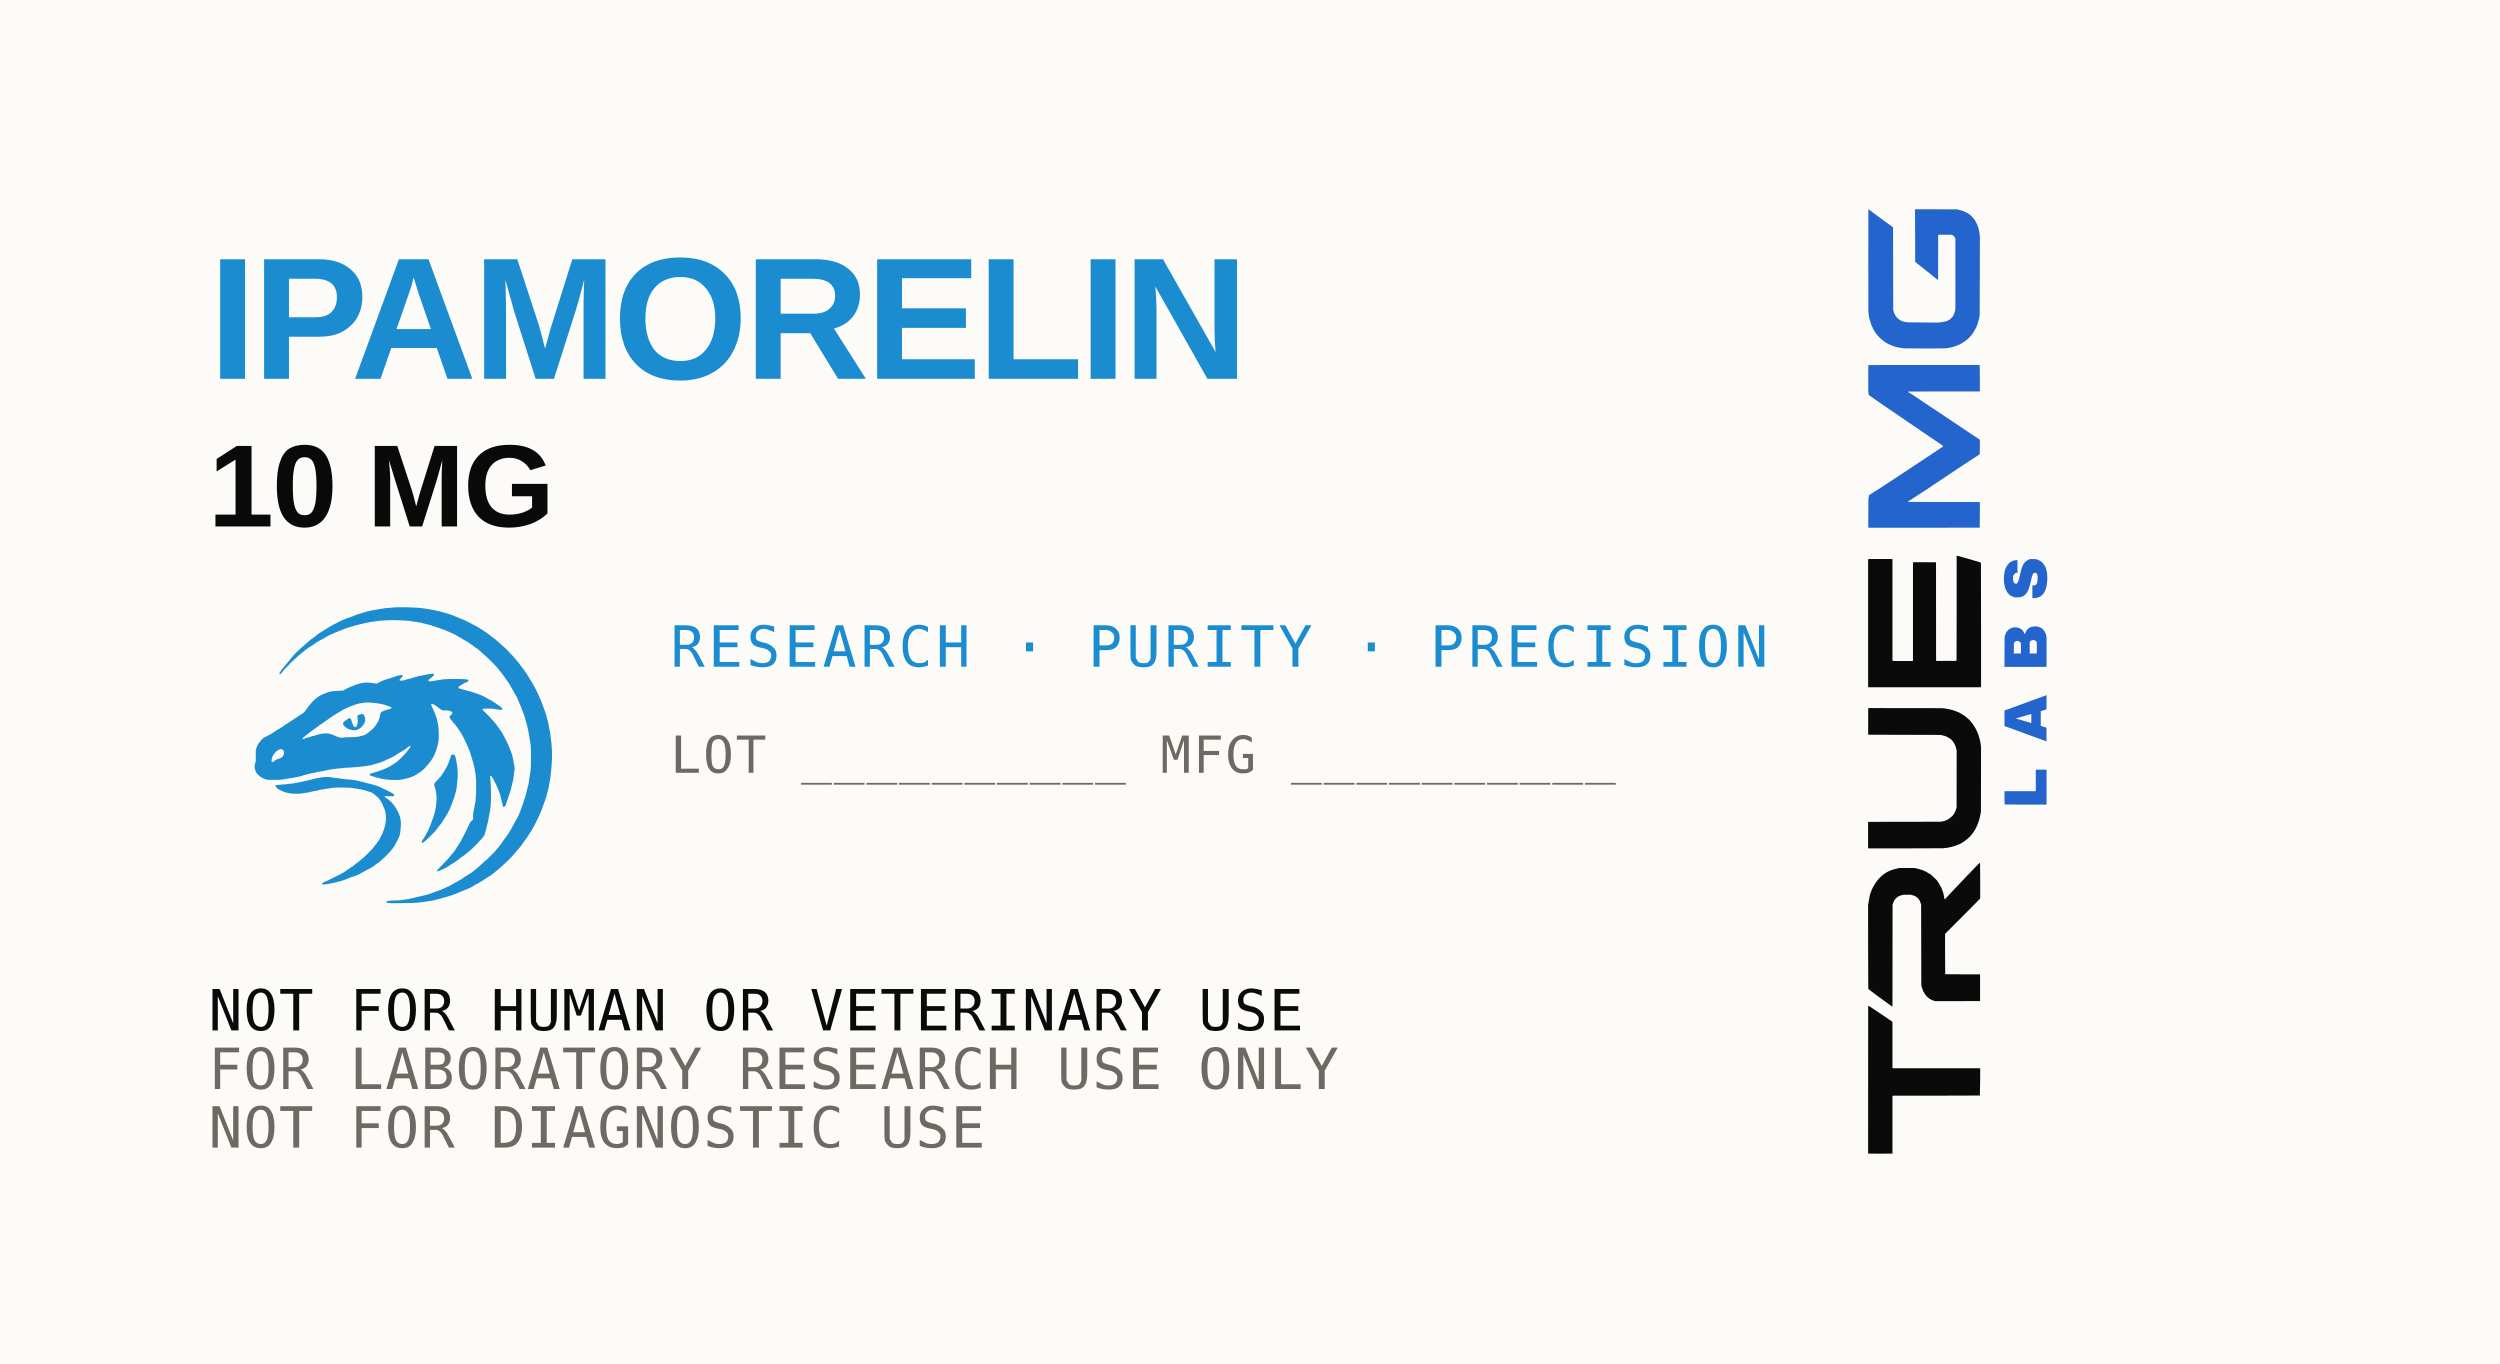
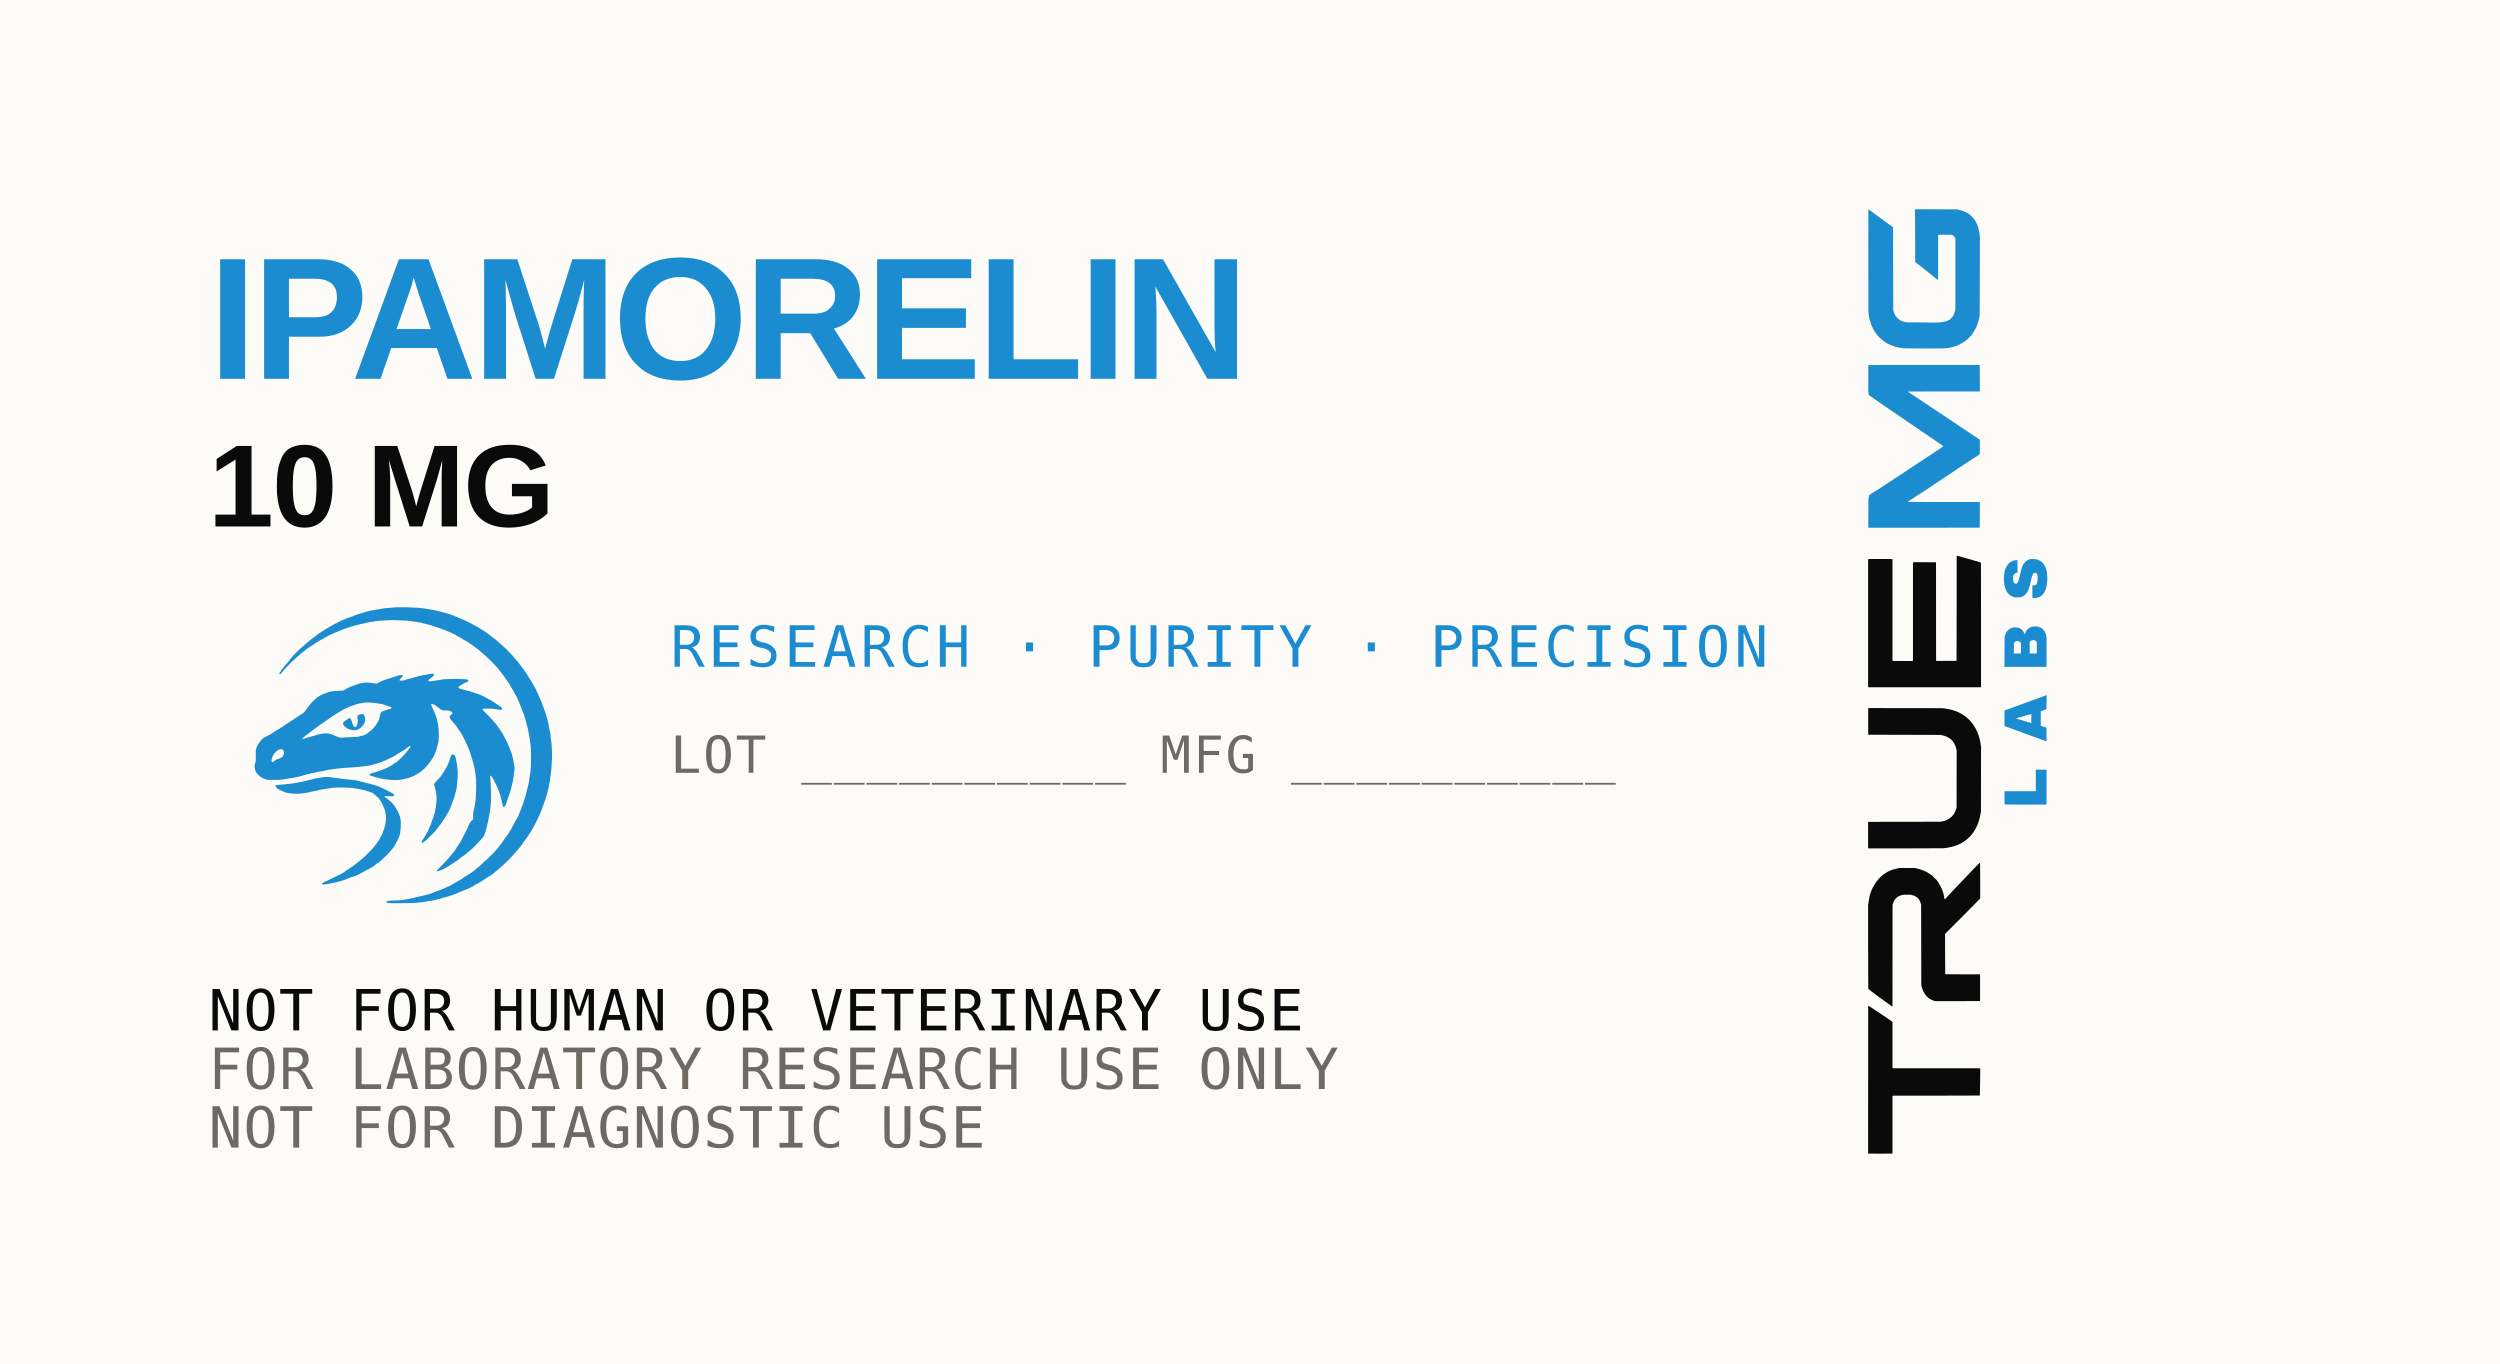
<svg xmlns="http://www.w3.org/2000/svg" width="66.0mm" height="36.0mm" viewBox="0 0 66.0 36.0">
  <rect x="0" y="0" width="66.0" height="36.0" fill="#FCFBF8" />
  <g transform="translate(49.30,30.50) rotate(-90) scale(0.004437)">
    <g transform="translate(0,681) scale(0.025,-0.025)" stroke="none">
      <g fill="#0A0A0B">
        <path d="M465 27020 l-58 -59 -15 -2770 c-8 -1524 0 -2802 18 -2841 l33 -70 6816 0 6815 0 61 -61 61 -61 -3 -10322 c-2 -5867 12 -10336 32 -10355 19 -18 1457 -45 3195 -61 l3160 -28 70 77 70 78 0 10325 0 10325 77 42 78 41 5439 0 5440 0 86 110 c125 160 843 1198 1065 1538 295 455 724 1099 1709 2569 l910 1356 -12 104 -12 103 -17488 9 -17488 9 -59 -58z" />
        <path d="M39653 27037 c-49 -18 -221 -200 -384 -405 -458 -576 -1855 -2468 -2161 -2925 -179 -268 -743 -1037 -1416 -1929 -166 -221 -278 -407 -266 -440 l22 -57 12086 -12 12086 -12 278 -88 c640 -203 1152 -536 1485 -965 307 -395 445 -712 569 -1304 l66 -320 0 -800 0 -800 -66 -300 c-181 -812 -569 -1408 -1152 -1768 -273 -168 -352 -202 -789 -341 l-351 -111 -9580 -21 -9580 -22 -300 -72 c-898 -215 -1753 -647 -2317 -1169 -555 -514 -833 -960 -1109 -1776 l-74 -220 -9 -5315 c-6 -2923 5 -5341 24 -5374 l33 -60 3113 -1 3113 0 48 65 47 66 6 4063 c3 2235 15 4080 27 4100 13 21 2011 36 4813 36 l4790 0 4138 -4134 c2275 -2274 4176 -4155 4224 -4180 l88 -46 3836 0 c2110 0 4003 12 4207 26 l369 26 19 50 c22 57 -449 537 -1427 1453 -693 648 -3219 3069 -3680 3525 -144 143 -513 492 -821 776 -307 284 -765 716 -1018 960 -460 444 -678 647 -1334 1239 l-350 316 13 64 12 65 180 30 c98 16 287 47 419 68 1108 179 2211 624 3280 1324 l560 366 620 626 620 626 263 400 c457 695 732 1203 890 1648 218 612 370 1114 408 1352 14 88 56 250 92 360 l67 200 0 1860 0 1860 -67 280 c-37 154 -105 451 -152 660 -425 1916 -1544 3522 -3281 4711 -1373 939 -2719 1447 -4380 1652 -176 22 -437 66 -580 99 l-260 59 -9960 -6 c-5478 -3 -9999 -20 -10047 -38z" />
        <path d="M73081 27003 l-41 -78 3 -8632 c2 -4748 18 -8831 36 -9073 101 -1383 432 -2698 970 -3860 66 -143 137 -296 156 -340 20 -44 107 -188 194 -320 88 -132 189 -294 225 -360 209 -379 985 -1283 1459 -1702 967 -852 2219 -1538 3517 -1926 650 -194 1101 -302 1480 -354 165 -23 381 -62 480 -87 l180 -46 7678 -14 7679 -14 341 41 c875 105 996 127 1782 328 1078 274 2363 850 3164 1418 90 64 252 177 360 252 187 130 549 429 780 644 172 160 902 995 1009 1154 55 80 204 315 333 521 129 206 275 440 325 520 50 80 106 181 125 225 20 44 83 188 142 320 184 414 294 707 421 1120 67 220 148 481 179 580 32 99 77 306 101 460 24 154 62 337 84 406 22 69 70 384 107 700 l66 574 11 8700 12 8700 -51 100 -50 100 -3067 0 -3067 0 -52 -52 -52 -52 -24 -8508 -24 -8508 -44 -260 c-110 -664 -270 -1122 -588 -1684 -416 -734 -817 -1122 -1520 -1473 -547 -273 -643 -308 -1159 -424 l-449 -100 -6776 10 -6776 11 -200 71 c-110 39 -290 99 -400 133 -249 78 -763 334 -1012 503 -573 388 -1285 1345 -1482 1993 -23 77 -72 239 -109 360 -36 121 -85 364 -108 540 l-41 320 -14 8515 -13 8515 -45 55 -46 55 -3073 0 -3074 0 -42 -77z" />
        <path d="M111470 27037 l-70 -41 0 -13357 0 -13356 77 -42 78 -41 14699 0 c8085 0 14727 11 14761 23 73 29 147 254 589 1797 45 154 107 361 140 460 63 190 147 481 240 830 105 394 171 630 288 1030 333 1138 450 1584 428 1620 l-25 40 -12447 1 c-6847 0 -12469 14 -12496 31 l-47 30 -13 2367 -12 2367 52 52 52 52 11644 8 11643 7 44 44 44 44 13 2601 14 2601 -64 97 -64 98 -11636 0 -11636 0 -65 65 -65 65 9 2319 10 2320 55 55 56 56 12035 0 12036 0 42 77 41 78 0 2733 0 2734 -61 88 -61 87 -15129 1 -15129 0 -70 -41z" />
      </g>
-       <g fill="#2365CD">
+       <g fill="#1C8CD0">
        <path d="M149428 26991 l-69 -51 0 -13193 c0 -7256 10 -13210 23 -13230 14 -22 1228 -37 3012 -37 l2990 0 48 48 48 48 0 8485 c0 4667 11 8496 24 8510 51 51 137 -27 250 -225 101 -177 300 -490 866 -1360 66 -102 354 -541 640 -976 286 -435 601 -923 700 -1084 99 -162 321 -503 493 -760 172 -256 505 -753 740 -1103 235 -350 445 -663 467 -695 22 -31 510 -762 1084 -1623 574 -861 1170 -1754 1324 -1985 154 -231 405 -609 558 -840 153 -231 503 -754 776 -1163 274 -408 516 -772 538 -808 22 -36 195 -296 384 -577 189 -282 556 -836 816 -1232 1081 -1646 1205 -1838 1541 -2380 75 -121 155 -233 178 -249 22 -17 800 -30 1727 -30 l1686 -1 119 135 c65 75 217 295 338 490 237 384 977 1507 1354 2055 228 331 2457 3644 2617 3889 44 67 699 1051 1456 2187 757 1135 1423 2135 1480 2222 180 274 1884 2825 1961 2936 156 223 1269 1899 1393 2098 72 114 250 393 396 620 l265 412 64 -13 65 -12 10 -8456 10 -8455 45 -54 45 -54 3045 1 c1675 0 3068 15 3097 33 l52 33 3 9997 c2 5498 1 11430 -2 13183 l-5 3187 -64 64 -64 64 -3106 -3 -3106 -4 -378 -57 -379 -56 -90 -91 c-86 -86 -510 -688 -1208 -1715 -174 -255 -384 -561 -468 -680 -84 -119 -276 -396 -427 -616 -151 -220 -458 -665 -682 -990 -1061 -1535 -1504 -2184 -2993 -4392 -102 -151 -291 -424 -420 -606 -395 -558 -1826 -2658 -2692 -3952 -243 -363 -534 -795 -646 -960 -362 -533 -933 -1370 -1216 -1780 -151 -220 -481 -706 -734 -1080 -645 -958 -666 -976 -803 -710 -42 83 -173 285 -290 450 -117 165 -304 439 -414 609 -110 170 -319 485 -464 700 -262 388 -699 1050 -1710 2591 -288 440 -580 881 -649 980 -69 99 -254 378 -411 620 -158 242 -361 548 -451 680 -281 410 -2516 3790 -2639 3990 -64 104 -235 365 -380 580 -145 214 -333 498 -417 630 -84 132 -354 546 -599 920 -245 374 -615 940 -823 1259 -207 318 -435 660 -505 760 -71 99 -211 316 -313 481 -101 165 -291 462 -420 660 -130 198 -296 457 -368 575 -72 117 -167 271 -211 341 -44 69 -139 228 -212 352 -169 288 -192 306 -474 358 -129 23 -333 61 -454 84 l-220 41 -3341 16 -3341 15 -70 -51z" />
        <path d="M200748 27015 c-12 -12 -199 -36 -415 -54 -432 -34 -1041 -135 -1353 -224 -1056 -300 -1666 -529 -2360 -890 -1428 -741 -2792 -2118 -3512 -3547 -409 -812 -663 -1509 -787 -2160 -25 -132 -70 -357 -100 -500 -79 -379 -135 -742 -162 -1060 -43 -494 -55 -9253 -14 -9700 56 -610 149 -1204 259 -1660 102 -419 325 -1132 377 -1200 16 -22 80 -166 140 -320 130 -331 384 -846 530 -1076 305 -481 394 -610 605 -874 491 -615 1084 -1182 1642 -1570 290 -202 1442 -860 1505 -860 28 0 101 -26 164 -59 200 -104 621 -251 1093 -383 253 -70 546 -153 651 -184 105 -31 330 -75 500 -97 170 -23 390 -53 489 -68 99 -14 4347 -33 9440 -40 l9260 -14 540 64 c656 78 1322 222 1791 386 457 161 1227 540 1629 803 397 259 1101 959 1378 1369 420 622 746 1395 972 2303 l125 500 14 4945 15 4946 -71 71 -71 71 -1581 -27 c-870 -14 -3652 -26 -6184 -26 l-4603 0 -358 -430 c-730 -878 -909 -1102 -1673 -2099 -240 -314 -558 -715 -706 -891 -148 -176 -383 -466 -523 -644 -337 -431 -699 -871 -887 -1081 -88 -98 -148 -202 -140 -243 l14 -72 5305 -10 5304 -10 53 -64 53 -63 2 -1507 2 -1506 -91 -224 c-110 -274 -304 -474 -603 -623 l-226 -113 -8400 4 -8400 4 -320 70 c-469 102 -882 246 -1179 409 l-261 145 -360 364 -361 364 -139 260 c-255 475 -361 834 -439 1480 -25 209 -65 499 -88 643 l-43 264 25 3744 25 3744 40 105 c22 58 40 190 41 293 1 337 223 944 505 1380 483 748 1297 1294 2194 1474 l240 48 9794 23 9795 22 117 140 c64 77 166 212 225 299 139 203 491 691 749 1038 529 712 1029 1396 1202 1646 106 153 235 331 287 397 354 447 648 839 1069 1427 120 168 302 408 403 532 l184 226 -13 87 -12 88 -12145 8 c-6680 5 -12155 -1 -12167 -13z" />
      </g>
    </g>
    <g transform="translate(2086.5,811.8) scale(1.209881)">
-       <g transform="translate(0,214) scale(0.025,-0.025)" fill="#2365CD" stroke="none">
+       <g transform="translate(0,214) scale(0.025,-0.025)" fill="#1C8CD0" stroke="none">
        <g transform="translate(0.0,0)">
          <path d="M27 8413 c-15 -14 -27 -1877 -27 -4140 l0 -4113 3440 0 3440 0 0 1060 0 1060 -2120 0 -2120 0 0 3080 0 3080 -1293 0 c-712 0 -1306 -12 -1320 -27z" />
        </g>
        <g transform="translate(-21015.9,0)">
          <path d="M36449 8370 c-16 -38 -696 -1897 -1510 -4130 l-1482 -4060 1338 -11 c735 -5 1345 -2 1355 8 10 10 94 267 186 571 l167 552 1453 0 1453 0 166 -560 166 -560 1408 -11 1408 -10 -54 150 c-226 634 -2882 7899 -2925 8001 l-54 130 -1523 0 -1524 0 -28 -70z m1733 -2892 c92 -340 278 -981 413 -1425 135 -444 245 -826 245 -850 l0 -43 -880 0 -880 0 0 35 c0 20 118 428 261 908 144 480 325 1099 402 1375 77 276 150 534 162 574 12 40 41 66 65 58 l43 -14 169 -618z" />
        </g>
        <g transform="translate(-42657.8,0)">
          <path d="M69760 4303 l0 -4143 2902 0 2901 0 309 62 308 62 334 158 333 158 252 251 251 252 125 248 c69 137 153 351 185 477 l60 229 -1 321 c-1 601 -160 1085 -470 1430 -201 224 -556 447 -848 535 -133 40 -241 82 -241 95 0 12 146 91 325 175 l324 152 189 177 c231 216 381 483 460 821 l61 257 0 322 1 321 -62 239 c-83 323 -270 621 -559 892 l-241 226 -260 128 c-143 71 -368 160 -499 198 l-239 69 -2950 15 -2950 15 0 -4142z m4807 2197 c59 -44 145 -145 190 -225 l83 -146 0 -196 0 -196 -90 -178 -90 -178 -136 -91 -136 -90 -994 0 -994 0 0 702 0 702 1030 -12 1030 -12 107 -80z m151 -3079 c149 -77 276 -287 306 -506 l24 -176 -47 -179 c-53 -196 -161 -336 -329 -424 l-108 -56 -1082 0 -1082 0 0 700 0 700 1102 0 1102 0 114 -59z" />
        </g>
        <g transform="translate(-64316.7,0)">
          <path d="M108180 8534 c-883 -105 -1223 -191 -1720 -433 -723 -354 -1137 -832 -1320 -1524 l-62 -237 -3 -388 c-4 -854 255 -1416 851 -1840 580 -413 916 -536 2354 -856 1425 -317 1640 -428 1640 -841 l0 -141 -113 -114 -114 -113 -214 -63 -214 -64 -425 0 c-504 0 -844 55 -1052 172 l-152 85 -83 134 -83 134 -20 258 -21 258 -1245 -10 -1244 -11 9 -334 9 -334 66 -266 c36 -146 121 -374 189 -506 l125 -240 281 -282 281 -281 281 -146 c560 -291 1154 -435 2099 -509 l500 -39 606 38 606 39 461 117 462 116 312 163 c696 362 1073 805 1299 1525 l94 299 -2 560 -2 560 -94 240 c-217 556 -654 973 -1318 1259 -413 178 -717 261 -1834 501 -954 205 -1224 295 -1434 476 l-146 126 -4 173 -5 172 146 134 147 134 173 52 173 51 400 1 400 1 151 -53 c299 -106 549 -418 549 -685 l0 -122 1240 0 1240 0 0 232 c0 429 -157 880 -432 1244 -232 306 -531 541 -948 745 l-360 176 -388 100 c-588 151 -1538 223 -2092 157z" />
        </g>
      </g>
    </g>
  </g>
  <text x="5.5" y="10.00" font-family="Archivo Black, Archivo, Helvetica Neue, Arial, sans-serif" font-weight="900" font-size="4.60" letter-spacing="-0.12" fill="#1C8CD0">IPAMORELIN</text>
  <text x="5.5" y="13.90" font-family="Archivo Black, Archivo, Helvetica Neue, Arial, sans-serif" font-weight="900" font-size="3.10" letter-spacing="-0.04" fill="#0A0A0B">10 MG</text>
  <g transform="translate(5.500,14.600) scale(0.006875)">
    <g transform="translate(0,1600) scale(0.5673759,-0.5673759)" fill="#1C8CD0" stroke="none">
      <path d="M1285 2453 c-13 0 -30 -1 -36 -2 -7 0 -17 -1 -23 -2 -26 -1 -32 -2 -58 -7 -8 -2 -22 -4 -31 -5 -9 -1 -24 -4 -34 -6 -10 -3 -21 -6 -26 -6 -5 -1 -12 -4 -16 -5 -5 -2 -15 -4 -22 -6 -7 -2 -17 -5 -22 -7 -5 -2 -13 -5 -18 -6 -5 -2 -12 -5 -15 -6 -3 -2 -12 -5 -18 -7 -7 -2 -14 -4 -15 -5 -2 -1 -8 -3 -14 -5 -5 -2 -12 -5 -15 -6 -2 -2 -7 -4 -10 -4 -6 -2 -15 -7 -21 -10 -1 -1 -6 -3 -9 -5 -4 -1 -9 -4 -12 -6 -4 -2 -9 -5 -13 -6 -3 -2 -8 -4 -10 -5 -2 -1 -7 -4 -12 -7 -12 -7 -19 -11 -30 -18 -5 -3 -10 -6 -10 -6 -1 0 -5 -2 -9 -5 -5 -3 -13 -9 -18 -12 -19 -12 -30 -19 -35 -24 -3 -3 -7 -6 -8 -7 -2 -1 -6 -3 -8 -6 -3 -2 -8 -5 -10 -7 -2 -1 -7 -4 -9 -6 -11 -9 -15 -13 -18 -15 -2 -2 -9 -7 -14 -12 -6 -6 -13 -12 -17 -15 -22 -18 -67 -61 -78 -75 -2 -4 -8 -10 -11 -13 -3 -4 -7 -8 -8 -10 -4 -6 -15 -20 -18 -22 -2 -2 -5 -6 -8 -9 -2 -4 -6 -8 -8 -10 -5 -6 -13 -15 -16 -20 -2 -3 -4 -6 -5 -7 -1 -1 -3 -4 -5 -6 -1 -3 -4 -8 -7 -11 -3 -4 -4 -6 -4 -9 0 -3 1 -4 4 -4 2 0 4 1 10 8 4 4 9 10 11 13 4 6 24 28 28 31 2 1 7 6 12 12 11 13 12 15 36 35 2 3 10 10 17 16 7 7 19 17 26 23 7 6 18 15 25 20 10 9 16 13 31 23 9 5 13 8 21 13 22 16 34 24 56 36 21 11 30 16 32 18 2 1 7 4 12 6 5 3 11 6 13 8 3 1 9 4 13 6 5 2 10 4 11 5 2 1 9 4 16 7 13 5 21 8 37 15 4 2 11 5 15 6 4 1 13 5 20 8 8 3 15 5 16 5 0 0 7 2 15 5 7 2 18 5 24 7 6 1 16 4 22 6 7 2 17 5 23 6 14 3 21 4 32 7 4 2 13 4 19 4 5 1 11 3 13 3 2 1 11 2 20 3 9 1 21 3 26 4 10 2 24 3 76 6 30 1 38 1 67 0 69 -2 94 -5 101 -8 1 0 5 -1 10 -1 4 -1 12 -2 19 -3 6 -1 17 -3 25 -4 8 -2 19 -4 24 -6 6 -2 16 -4 23 -6 8 -1 18 -4 24 -6 6 -2 11 -4 12 -4 2 0 17 -5 23 -8 2 0 9 -3 15 -4 6 -2 14 -5 17 -6 2 -2 9 -4 15 -6 6 -2 13 -4 16 -6 3 -2 10 -5 16 -7 6 -2 14 -6 19 -8 17 -8 34 -16 35 -16 0 0 5 -3 9 -6 5 -3 11 -6 14 -8 2 -1 6 -3 8 -4 1 -2 5 -4 8 -5 3 -2 8 -5 10 -7 4 -3 23 -13 34 -19 2 -1 5 -3 7 -5 3 -2 7 -5 9 -6 2 -1 7 -5 12 -9 5 -4 11 -8 15 -10 3 -3 7 -6 9 -8 3 -1 7 -4 11 -6 3 -3 8 -7 12 -10 3 -3 9 -9 14 -13 37 -32 31 -26 60 -54 33 -33 48 -49 67 -74 9 -12 13 -17 22 -28 2 -3 7 -10 12 -17 11 -16 19 -28 24 -34 2 -3 6 -8 8 -13 2 -4 5 -8 6 -9 0 -1 2 -4 3 -6 1 -2 5 -8 7 -12 7 -12 14 -25 19 -35 2 -5 6 -11 8 -13 2 -3 5 -9 7 -13 2 -5 4 -9 5 -11 1 -2 12 -27 16 -38 1 -4 3 -9 5 -11 2 -5 8 -22 8 -24 0 -1 2 -6 5 -11 3 -6 6 -15 8 -20 1 -5 4 -14 6 -19 1 -5 4 -13 5 -18 1 -5 3 -12 4 -16 3 -7 10 -37 12 -45 0 -3 1 -7 2 -10 1 -4 2 -9 2 -12 1 -7 6 -33 9 -52 3 -16 6 -39 7 -57 1 -21 1 -101 0 -122 -1 -23 -5 -52 -8 -66 0 -4 -2 -13 -3 -22 -2 -16 -5 -33 -7 -40 -1 -2 -3 -9 -4 -14 -1 -6 -3 -13 -4 -16 -4 -14 -8 -31 -10 -41 -2 -5 -4 -12 -5 -15 -1 -3 -4 -11 -6 -18 -1 -7 -4 -16 -6 -20 -2 -4 -5 -12 -6 -16 -3 -10 -11 -30 -15 -40 -2 -4 -6 -13 -8 -21 -3 -7 -7 -14 -8 -16 -1 -1 -3 -5 -5 -9 -2 -4 -5 -9 -7 -12 -2 -3 -6 -9 -8 -14 -2 -5 -4 -9 -5 -10 -2 -3 -13 -22 -16 -30 -3 -4 -5 -9 -7 -11 -1 -3 -4 -7 -6 -10 -1 -3 -5 -8 -7 -12 -7 -9 -19 -26 -36 -50 -5 -8 -11 -16 -13 -20 -3 -3 -9 -11 -14 -17 -20 -25 -24 -30 -42 -49 -23 -23 -37 -37 -45 -44 -4 -2 -11 -8 -16 -13 -14 -14 -34 -32 -39 -36 -3 -3 -9 -8 -14 -11 -22 -20 -38 -31 -62 -45 -17 -10 -24 -14 -29 -19 -6 -5 -8 -6 -33 -20 -8 -4 -17 -10 -21 -12 -4 -2 -11 -6 -16 -9 -4 -2 -9 -5 -10 -6 -2 -2 -12 -7 -16 -8 -2 -1 -8 -3 -12 -5 -4 -2 -11 -5 -14 -7 -4 -1 -11 -4 -17 -7 -5 -3 -10 -5 -11 -5 0 0 -4 -1 -8 -3 -8 -3 -22 -8 -24 -8 -1 0 -6 -2 -13 -5 -6 -3 -17 -7 -23 -9 -7 -2 -14 -4 -16 -5 -2 -1 -7 -2 -10 -3 -31 -7 -48 -11 -51 -12 -1 -1 -6 -2 -12 -2 -5 -1 -13 -3 -17 -5 -4 -1 -12 -3 -17 -4 -6 -1 -14 -3 -19 -4 -8 -2 -29 -5 -55 -9 -14 -2 -21 -2 -66 -3 -20 -1 -29 -2 -34 -6 -4 -2 -5 -3 -2 -5 2 -2 6 -4 18 -6 8 -1 17 -1 73 -1 70 0 109 1 141 6 3 1 11 1 17 2 5 1 14 2 20 3 6 2 16 3 23 4 6 1 14 2 17 2 3 1 10 3 16 4 6 1 15 3 20 5 4 2 12 3 16 4 4 1 11 2 14 4 4 1 12 3 17 5 14 3 16 4 29 8 6 2 15 5 19 6 3 1 9 3 12 4 4 2 9 4 13 5 8 2 16 6 22 9 3 3 6 4 16 7 4 1 10 3 13 5 3 2 11 5 17 7 13 4 51 22 58 28 3 2 9 6 13 8 5 2 11 6 15 8 13 8 29 17 29 17 1 0 4 2 7 4 3 3 8 6 10 7 3 2 7 5 11 7 9 7 20 14 26 16 3 2 6 4 8 6 2 1 5 4 8 5 2 2 5 5 8 7 2 2 6 5 8 7 8 5 32 26 41 35 5 4 10 9 12 10 5 4 26 24 43 41 19 19 30 31 47 52 7 8 15 17 18 21 3 3 7 8 10 11 2 3 5 7 7 9 2 3 5 7 8 11 2 3 5 8 6 10 2 2 5 6 6 8 2 2 4 6 6 7 1 1 4 5 6 9 3 4 7 10 11 15 3 5 8 13 11 18 3 4 7 10 8 12 2 3 5 7 7 10 1 3 3 7 4 8 2 3 17 29 17 30 0 1 19 39 21 42 1 2 4 7 6 12 2 5 4 11 6 14 4 7 16 36 18 44 1 4 4 10 5 14 2 3 4 9 5 13 1 4 4 11 6 16 9 25 17 50 20 65 2 9 5 20 6 24 2 4 3 11 4 15 1 4 2 13 3 21 2 7 4 18 5 24 1 6 2 17 3 23 1 13 2 17 4 31 0 5 1 14 2 20 0 5 2 17 2 26 3 26 4 63 3 90 0 13 -1 24 -1 25 -1 0 -1 5 -1 11 0 14 -3 40 -7 64 0 5 -1 14 -2 20 -1 6 -2 13 -2 16 -3 11 -4 16 -7 32 -4 27 -4 28 -7 36 -1 4 -3 11 -4 16 -4 19 -13 48 -20 66 -2 6 -5 13 -6 17 -1 4 -4 12 -7 18 -2 6 -5 14 -6 18 -3 7 -8 19 -15 34 -2 4 -6 12 -7 17 -2 4 -4 10 -6 12 -2 2 -4 7 -5 11 -5 11 -16 33 -20 38 -1 3 -4 7 -6 10 -1 4 -7 13 -12 21 -6 9 -11 17 -12 19 -1 3 -6 11 -11 18 -4 7 -9 16 -11 18 -1 2 -4 7 -7 10 -2 3 -8 11 -12 17 -5 6 -10 13 -12 15 -2 3 -6 9 -11 15 -12 17 -18 24 -31 38 -7 8 -15 17 -18 21 -4 4 -14 15 -22 23 -9 9 -19 19 -21 22 -5 5 -25 24 -28 26 -2 1 -10 9 -20 17 -9 9 -20 19 -24 22 -10 7 -16 11 -23 17 -3 3 -8 6 -10 8 -3 2 -9 6 -13 10 -12 9 -41 29 -53 36 -4 2 -9 5 -11 7 -4 2 -9 5 -17 10 -2 1 -7 4 -13 7 -6 3 -12 6 -14 7 -2 2 -6 3 -8 5 -2 1 -8 3 -12 6 -4 2 -9 5 -12 6 -3 1 -9 4 -13 6 -7 5 -20 10 -39 17 -5 2 -11 5 -15 7 -7 3 -16 7 -18 7 0 0 -4 2 -8 3 -11 6 -14 7 -23 9 -4 1 -11 4 -16 6 -5 1 -13 4 -18 5 -16 4 -25 7 -32 9 -4 1 -11 3 -16 4 -10 2 -19 4 -25 6 -3 1 -7 2 -10 2 -4 1 -14 2 -23 4 -16 2 -22 3 -42 7 -10 2 -44 5 -52 5 -4 0 -14 1 -21 1 -17 2 -71 3 -103 2z" />
      <path d="M1503 2002 c-19 -3 -77 -14 -80 -15 -1 -1 -10 -3 -20 -6 -9 -2 -20 -5 -23 -7 -4 -1 -11 -3 -16 -4 -10 -2 -22 -5 -32 -9 -4 -2 -10 -3 -17 -4 -16 -1 -18 -1 -20 1 -3 3 0 7 10 17 l10 10 0 3 c0 5 -3 7 -8 7 -4 0 -22 -4 -31 -7 -4 -1 -10 -3 -14 -5 -5 -1 -14 -4 -20 -6 -7 -3 -15 -6 -18 -6 -7 -2 -21 -7 -37 -12 -10 -4 -26 -11 -34 -16 -2 -1 -7 -3 -10 -5 l-5 -2 -6 1 c-4 0 -10 2 -15 2 -32 6 -61 6 -81 0 -3 0 -11 -2 -17 -4 -15 -4 -17 -5 -24 -8 -3 -2 -11 -4 -17 -6 -12 -4 -32 -13 -48 -22 -5 -3 -12 -7 -14 -8 l-4 -2 -27 -1 c-32 -1 -55 -4 -68 -8 -5 -2 -13 -4 -17 -6 -13 -4 -35 -14 -46 -20 -12 -7 -29 -20 -47 -38 -6 -5 -18 -20 -25 -29 -3 -4 -7 -9 -9 -12 -6 -7 -11 -14 -17 -23 -4 -6 -6 -9 -13 -14 -5 -3 -10 -7 -12 -8 -4 -2 -23 -15 -29 -19 -1 -1 -5 -3 -7 -5 -3 -1 -9 -5 -12 -8 -4 -2 -11 -7 -17 -11 -6 -4 -18 -11 -27 -18 -9 -6 -18 -11 -20 -12 -1 -1 -5 -4 -8 -6 -2 -2 -7 -5 -9 -7 -3 -1 -7 -3 -9 -5 -2 -2 -6 -4 -9 -6 -3 -1 -8 -4 -11 -6 -3 -2 -10 -7 -16 -10 -7 -4 -15 -10 -19 -13 -5 -3 -15 -9 -23 -14 -9 -4 -17 -8 -19 -10 -2 -1 -7 -3 -11 -5 -12 -5 -19 -11 -34 -30 -2 -3 -5 -7 -7 -9 -7 -8 -9 -11 -14 -23 -3 -6 -6 -15 -7 -21 l-2 -11 0 -24 c1 -42 0 -47 -1 -51 -5 -14 -6 -17 -7 -26 0 -5 0 -12 1 -16 1 -7 7 -24 9 -28 6 -11 23 -27 35 -34 7 -5 29 -14 38 -16 8 -2 86 -2 98 0 3 1 12 2 18 3 6 0 13 1 14 2 2 1 12 2 22 4 10 1 22 3 27 4 5 1 14 3 20 4 6 2 15 4 20 4 5 1 13 3 18 5 12 4 18 6 32 9 7 1 15 3 18 4 6 3 8 3 33 8 8 2 19 4 23 5 9 2 19 4 34 6 6 1 15 3 20 4 6 2 15 4 22 5 15 2 47 7 48 7 0 1 5 1 11 1 6 1 18 2 28 3 19 2 53 5 72 5 18 1 40 3 46 4 3 1 13 2 22 2 16 2 24 3 49 7 5 0 13 2 17 4 4 1 10 3 14 4 14 3 43 13 61 20 5 3 10 5 11 5 1 0 6 2 11 5 5 3 13 6 18 8 5 2 9 4 10 5 1 0 6 3 11 5 12 6 25 14 30 18 3 2 8 5 10 7 3 1 11 6 18 10 8 5 15 9 17 10 6 3 28 19 33 24 7 6 12 9 15 7 2 -2 -1 -11 -6 -16 -1 -1 -4 -6 -7 -9 -12 -17 -18 -24 -45 -52 -19 -18 -32 -30 -35 -32 -3 -2 -11 -7 -18 -11 -6 -5 -12 -9 -14 -10 -1 -1 -6 -4 -10 -6 -11 -7 -31 -16 -44 -21 -6 -2 -12 -5 -14 -5 -1 -1 -9 -4 -16 -6 -7 -2 -14 -5 -16 -6 -2 0 -9 -2 -14 -4 -14 -3 -27 -7 -30 -9 -2 0 -4 -2 -5 -3 l-1 -3 1 -3 c2 -4 7 -7 22 -10 6 -2 14 -4 20 -6 43 -13 80 -18 127 -18 32 0 42 1 73 9 6 1 13 3 16 3 5 1 13 4 18 7 3 1 7 3 10 3 3 1 8 3 11 5 2 1 8 5 13 7 5 3 10 6 12 7 1 2 5 4 9 6 9 4 22 15 39 31 13 14 33 37 41 48 2 2 6 9 9 14 14 19 29 55 36 85 2 7 3 14 4 14 1 3 4 16 5 24 1 5 1 22 2 37 0 33 -2 61 -6 79 -2 6 -4 17 -5 23 -1 7 -3 16 -5 19 -1 4 -4 12 -6 17 -2 6 -5 14 -7 19 -3 5 -5 11 -6 13 -1 3 -6 15 -14 31 -3 7 -3 9 -2 11 1 5 11 4 19 -2 2 -2 6 -5 9 -6 4 -2 24 -17 27 -20 3 -2 18 -12 21 -13 2 -1 9 -1 18 0 11 0 16 0 22 -1 18 -4 27 -10 27 -17 0 -5 -2 -7 -10 -13 -7 -5 -9 -8 -9 -14 0 -4 1 -6 8 -17 5 -6 12 -15 17 -20 10 -11 15 -17 22 -27 3 -5 8 -12 11 -16 3 -5 7 -10 9 -13 1 -2 4 -6 5 -8 2 -2 4 -5 6 -8 3 -4 14 -26 24 -46 3 -7 7 -14 8 -17 6 -12 18 -40 21 -48 2 -5 5 -13 7 -18 2 -5 5 -14 6 -19 2 -5 4 -14 6 -19 14 -49 16 -56 19 -73 0 -5 2 -15 4 -21 2 -14 4 -24 6 -53 1 -25 1 -38 0 -84 -2 -55 -3 -64 -10 -95 0 -4 -2 -12 -3 -17 -1 -5 -2 -11 -3 -12 -3 -9 -4 -22 -4 -41 l0 -20 -5 -5 c-2 -3 -6 -6 -7 -7 -5 -3 -11 -14 -15 -23 -2 -7 -30 -64 -41 -84 -1 -2 -4 -8 -7 -14 -3 -7 -8 -15 -10 -19 -3 -4 -7 -9 -8 -12 -11 -16 -15 -23 -18 -27 -1 -2 -4 -7 -6 -9 -1 -3 -3 -7 -4 -8 -3 -5 -18 -24 -33 -40 -2 -2 -5 -7 -7 -9 -7 -10 -35 -39 -64 -68 -17 -17 -22 -24 -19 -27 1 -1 2 -1 6 1 3 0 8 2 13 4 5 2 9 4 10 4 2 1 7 4 13 6 12 5 28 14 35 19 2 2 7 5 11 8 3 2 8 5 12 7 11 8 22 15 25 16 4 3 17 12 23 17 2 2 6 5 9 7 2 2 6 5 8 7 2 1 7 5 12 7 8 6 17 12 38 31 7 6 16 13 19 16 3 2 6 5 7 7 2 2 7 7 12 12 6 4 11 9 12 11 1 1 7 7 12 13 13 13 35 38 38 43 6 8 8 14 10 23 1 6 4 15 6 21 2 6 4 17 6 24 1 6 3 16 5 21 3 9 6 25 8 41 1 4 2 11 3 15 9 38 13 79 12 138 0 48 -2 87 -4 103 -2 18 -3 23 0 25 1 1 2 1 4 -1 3 -2 9 -10 14 -19 2 -4 5 -11 7 -14 7 -12 18 -34 21 -43 2 -5 4 -11 6 -13 1 -2 4 -10 6 -17 2 -7 5 -14 6 -15 2 -4 13 -51 17 -69 3 -16 5 -20 9 -21 4 0 10 5 12 11 1 2 4 11 7 18 2 8 5 17 7 20 1 2 3 9 4 15 2 5 5 14 7 19 2 5 5 13 6 18 1 4 3 11 5 15 1 3 3 13 5 21 2 8 4 19 6 26 4 14 6 24 8 41 2 16 3 30 5 40 3 12 2 24 -1 39 -2 7 -4 18 -4 24 -1 6 -3 17 -5 24 -2 7 -4 15 -4 17 -1 6 -6 21 -11 32 -2 4 -4 11 -6 16 -2 5 -4 11 -5 14 -2 3 -4 7 -5 10 -6 15 -32 66 -39 78 -5 6 -9 13 -10 14 -1 2 -3 6 -6 10 -3 3 -8 11 -13 18 -9 14 -18 25 -39 49 -10 12 -50 53 -61 63 -7 5 -8 9 -3 12 2 1 6 2 22 2 28 1 44 0 77 -6 26 -4 31 -3 31 3 0 7 -4 11 -21 22 -6 5 -16 11 -21 15 -18 12 -32 21 -34 22 -4 1 -14 7 -17 9 -2 1 -6 4 -10 6 -4 1 -10 4 -13 7 -4 2 -8 4 -8 4 -1 0 -5 2 -11 5 -17 8 -31 13 -50 19 -7 2 -15 5 -17 6 -3 1 -10 3 -17 5 -24 6 -29 7 -36 10 -5 1 -10 3 -12 3 -15 3 -27 7 -28 10 -2 3 -1 6 1 9 2 1 18 12 31 20 3 2 10 5 15 7 10 3 17 8 19 12 1 3 -1 7 -4 8 -10 5 -126 7 -167 2 -4 0 -12 -2 -16 -3 -5 -1 -14 -2 -20 -3 -7 -1 -18 -2 -25 -4 -23 -4 -36 -4 -38 0 -2 4 0 7 6 11 12 8 28 22 30 26 2 4 2 6 0 8 -3 3 -4 3 -10 3 -4 0 -10 -1 -13 -1z m-398 -195 c16 -1 28 -3 37 -4 3 -1 11 -2 19 -3 17 -3 21 -4 31 -7 5 -2 16 -5 24 -8 16 -5 23 -8 23 -11 2 -5 -1 -7 -15 -10 -18 -5 -43 -14 -48 -17 -6 -4 -11 -10 -12 -14 0 -2 -2 -10 -3 -18 -3 -17 -10 -34 -18 -46 -11 -18 -28 -39 -38 -46 -24 -20 -30 -24 -34 -27 -2 -1 -5 -3 -6 -4 -3 -2 -11 -5 -19 -7 -5 -1 -14 -3 -19 -5 -11 -4 -31 -6 -78 -7 -23 0 -36 -1 -38 -2 -4 -2 -18 -1 -25 1 -3 1 -9 3 -13 5 -5 1 -12 4 -16 6 -17 9 -28 12 -42 15 -8 2 -32 2 -42 0 -12 -2 -31 -6 -40 -9 -4 -2 -10 -3 -13 -4 -4 -1 -11 -3 -17 -5 -7 -2 -15 -4 -18 -5 -4 -1 -12 -3 -18 -5 -6 -2 -13 -5 -16 -6 -6 -2 -13 -3 -15 -2 -1 2 4 7 10 12 4 3 9 7 11 9 2 2 7 6 11 8 4 3 9 7 13 10 3 3 9 8 14 11 4 3 10 8 13 10 7 5 15 11 25 18 4 2 9 6 11 8 4 4 8 7 24 17 9 6 18 12 24 17 3 2 8 6 12 8 3 2 7 5 9 6 1 2 6 5 9 7 4 2 13 8 19 13 7 5 15 10 18 11 3 2 7 4 9 6 2 1 6 4 10 6 3 2 7 5 10 6 7 5 45 26 52 28 2 1 8 3 14 6 6 3 15 6 19 7 5 2 13 5 18 7 5 2 12 4 16 5 3 1 10 2 16 4 17 3 29 5 44 6 15 1 17 1 38 -1z m-605 -316 c9 -4 12 -11 12 -23 l0 -9 -4 -8 c-6 -12 -15 -18 -30 -23 -13 -3 -28 -11 -32 -16 -8 -9 -16 -10 -18 0 -1 5 3 24 7 33 7 14 26 36 36 41 13 7 22 9 29 5z" />
      <path d="M1024 1727 c-10 -2 -12 -4 -14 -9 -2 -6 -2 -9 0 -19 3 -11 2 -28 -3 -43 -3 -10 -9 -16 -15 -14 -3 0 -9 6 -12 12 -2 5 -12 32 -13 37 -2 8 -8 13 -14 11 -1 0 -5 -2 -8 -4 -3 -2 -7 -5 -10 -7 -8 -4 -19 -13 -21 -17 -3 -4 -3 -11 -1 -16 3 -6 22 -23 28 -26 24 -11 47 -15 64 -9 15 5 33 17 39 28 2 2 5 6 7 9 5 5 7 12 10 23 1 8 1 10 0 17 -2 10 -5 22 -8 25 -4 6 -15 6 -29 2z" />
      <path d="M1650 1456 c-5 -2 -8 -7 -10 -15 -1 -4 -3 -9 -4 -12 -1 -2 -3 -8 -4 -13 -2 -5 -4 -10 -4 -11 -1 -2 -4 -9 -7 -16 -3 -7 -6 -15 -8 -17 -1 -3 -4 -7 -5 -9 -4 -8 -15 -26 -19 -31 -2 -3 -5 -8 -8 -12 -6 -10 -13 -19 -27 -33 -14 -13 -22 -23 -25 -30 l-1 -4 3 -10 c2 -5 3 -12 4 -15 1 -4 2 -9 3 -12 1 -3 2 -10 3 -15 1 -6 2 -12 2 -14 2 -6 2 -53 0 -58 0 -3 -1 -10 -2 -17 0 -7 -2 -14 -2 -17 -2 -3 -2 -6 -5 -26 -1 -4 -2 -10 -4 -13 -1 -3 -3 -9 -4 -13 -1 -7 -6 -21 -11 -31 -1 -4 -4 -10 -5 -15 -1 -5 -4 -13 -6 -17 -2 -4 -4 -9 -5 -11 -1 -3 -3 -8 -5 -12 -2 -4 -5 -11 -6 -14 -2 -4 -4 -9 -6 -11 -1 -3 -4 -8 -6 -12 -2 -3 -6 -10 -8 -14 -16 -23 -24 -38 -24 -42 0 -5 2 -7 6 -5 1 1 4 2 5 3 5 2 14 10 24 19 31 30 47 47 53 53 4 5 9 11 11 13 3 3 6 8 8 11 9 12 12 16 16 21 3 2 6 7 8 10 2 2 4 6 6 7 1 2 3 6 5 9 2 3 5 9 8 13 3 3 8 10 10 15 2 4 7 12 10 16 3 5 7 12 9 16 2 5 5 11 7 13 1 3 3 8 5 12 2 4 5 13 8 19 8 20 9 22 12 33 2 5 5 13 7 18 2 4 4 10 5 14 1 4 2 11 4 16 2 5 4 13 5 19 1 6 3 13 4 16 0 2 2 12 2 21 1 9 3 25 4 36 3 29 3 57 -1 89 -1 6 -2 15 -3 21 -2 17 -9 50 -13 57 -3 6 -11 9 -19 7z" />
      <path d="M786 1304 c-6 0 -13 -1 -16 -2 -3 -1 -13 -2 -22 -4 -10 -1 -19 -2 -21 -3 -5 -2 -33 -9 -43 -11 -5 -1 -12 -3 -15 -4 -4 -1 -16 -4 -27 -6 -32 -6 -36 -7 -44 -9 -4 -1 -11 -2 -15 -3 -38 -5 -47 -6 -60 -7 -19 -2 -27 -3 -45 -4 -18 -1 -22 -2 -24 -6 0 -4 2 -8 10 -15 10 -9 19 -14 43 -24 14 -7 20 -8 48 -13 29 -4 70 -3 97 3 4 1 11 2 15 2 9 1 27 5 29 6 2 1 13 4 35 7 11 2 22 5 25 6 6 1 13 3 41 7 11 2 24 4 31 5 22 4 57 5 114 3 22 -1 29 -1 39 -3 7 -2 18 -4 24 -4 20 -3 24 -4 36 -7 6 -2 15 -4 21 -5 19 -6 24 -7 31 -10 3 -1 8 -3 10 -3 4 -1 9 -4 16 -10 28 -22 35 -29 43 -42 2 -3 5 -7 6 -8 4 -5 16 -32 20 -44 2 -5 5 -11 6 -13 2 -6 4 -11 6 -31 3 -20 3 -33 0 -53 -3 -20 -2 -19 -7 -34 -2 -7 -5 -15 -6 -19 -1 -6 -13 -35 -17 -40 0 -1 -3 -7 -6 -13 -5 -10 -13 -23 -18 -28 -1 -1 -4 -5 -6 -9 -3 -4 -9 -12 -15 -19 -5 -6 -11 -14 -13 -17 -4 -5 -59 -60 -64 -64 -2 -1 -6 -4 -8 -6 -5 -5 -29 -24 -35 -28 -2 -1 -6 -5 -9 -7 -8 -8 -19 -16 -26 -20 -4 -1 -7 -3 -7 -4 -1 -1 -9 -7 -21 -14 -6 -4 -14 -10 -17 -12 -8 -7 -20 -13 -27 -17 -4 -2 -8 -4 -10 -5 -1 -1 -6 -3 -11 -5 -4 -2 -14 -7 -22 -11 -37 -19 -46 -23 -53 -26 -10 -3 -31 -14 -32 -16 -1 -2 -1 -3 0 -5 1 -1 2 -2 7 -3 10 -1 25 1 51 7 7 2 16 3 21 4 4 1 12 2 17 4 4 1 12 3 16 4 12 2 53 16 65 22 4 3 9 5 10 5 1 0 26 8 42 13 8 3 32 15 36 18 2 1 6 3 9 5 3 1 8 4 11 6 3 2 9 5 14 8 5 2 13 6 18 9 4 2 12 7 17 9 4 3 10 7 12 8 3 2 7 5 10 7 2 2 6 5 8 7 3 3 9 7 25 17 4 3 18 16 35 32 28 28 37 37 43 46 2 2 5 6 7 8 2 2 5 6 6 8 2 3 5 8 8 11 2 3 8 13 12 21 4 9 8 17 10 19 2 3 9 18 13 29 5 14 5 18 9 56 2 15 1 35 0 47 -1 5 -2 12 -2 15 -1 8 -6 24 -11 34 -2 4 -4 8 -4 9 0 1 -5 11 -7 13 -1 1 -4 6 -6 11 -9 17 -23 35 -40 51 -12 11 -18 16 -28 22 -11 6 -14 10 -8 12 3 1 7 1 31 0 21 0 26 0 29 3 3 3 3 7 0 10 -6 5 -22 14 -34 20 -15 7 -38 18 -45 22 -10 5 -17 8 -26 12 -6 2 -13 4 -17 6 -4 1 -12 3 -18 5 -7 2 -15 4 -18 5 -4 1 -12 3 -19 4 -6 2 -16 4 -21 6 -5 2 -12 4 -17 5 -5 0 -12 2 -17 4 -17 5 -32 7 -60 10 -23 1 -60 6 -66 7 -9 2 -24 4 -30 4 -11 0 -31 3 -41 6 -7 2 -22 2 -41 1z" />
    </g>
  </g>
  <text x="17.70" y="17.60" font-family="IBM Plex Mono, SF Mono, Menlo, monospace" font-size="1.50" letter-spacing="0.1" fill="#1C8CD0">RESEARCH · PURITY · PRECISION</text>
  <text x="17.70" y="20.40" font-family="IBM Plex Mono, SF Mono, Menlo, monospace" font-size="1.35" letter-spacing="0.05" fill="#6E6A63">LOT __________  MFG __________</text>
  <text x="5.5" y="27.20" font-family="IBM Plex Mono, SF Mono, Menlo, monospace" font-size="1.50" letter-spacing="0.03" fill="#0A0A0B">NOT FOR HUMAN OR VETERINARY USE</text>
  <text x="5.5" y="28.75" font-family="IBM Plex Mono, SF Mono, Menlo, monospace" font-size="1.50" letter-spacing="0.03" fill="#6E6A63">FOR LABORATORY RESEARCH USE ONLY</text>
  <text x="5.5" y="30.30" font-family="IBM Plex Mono, SF Mono, Menlo, monospace" font-size="1.50" letter-spacing="0.03" fill="#6E6A63">NOT FOR DIAGNOSTIC USE</text>
</svg>
